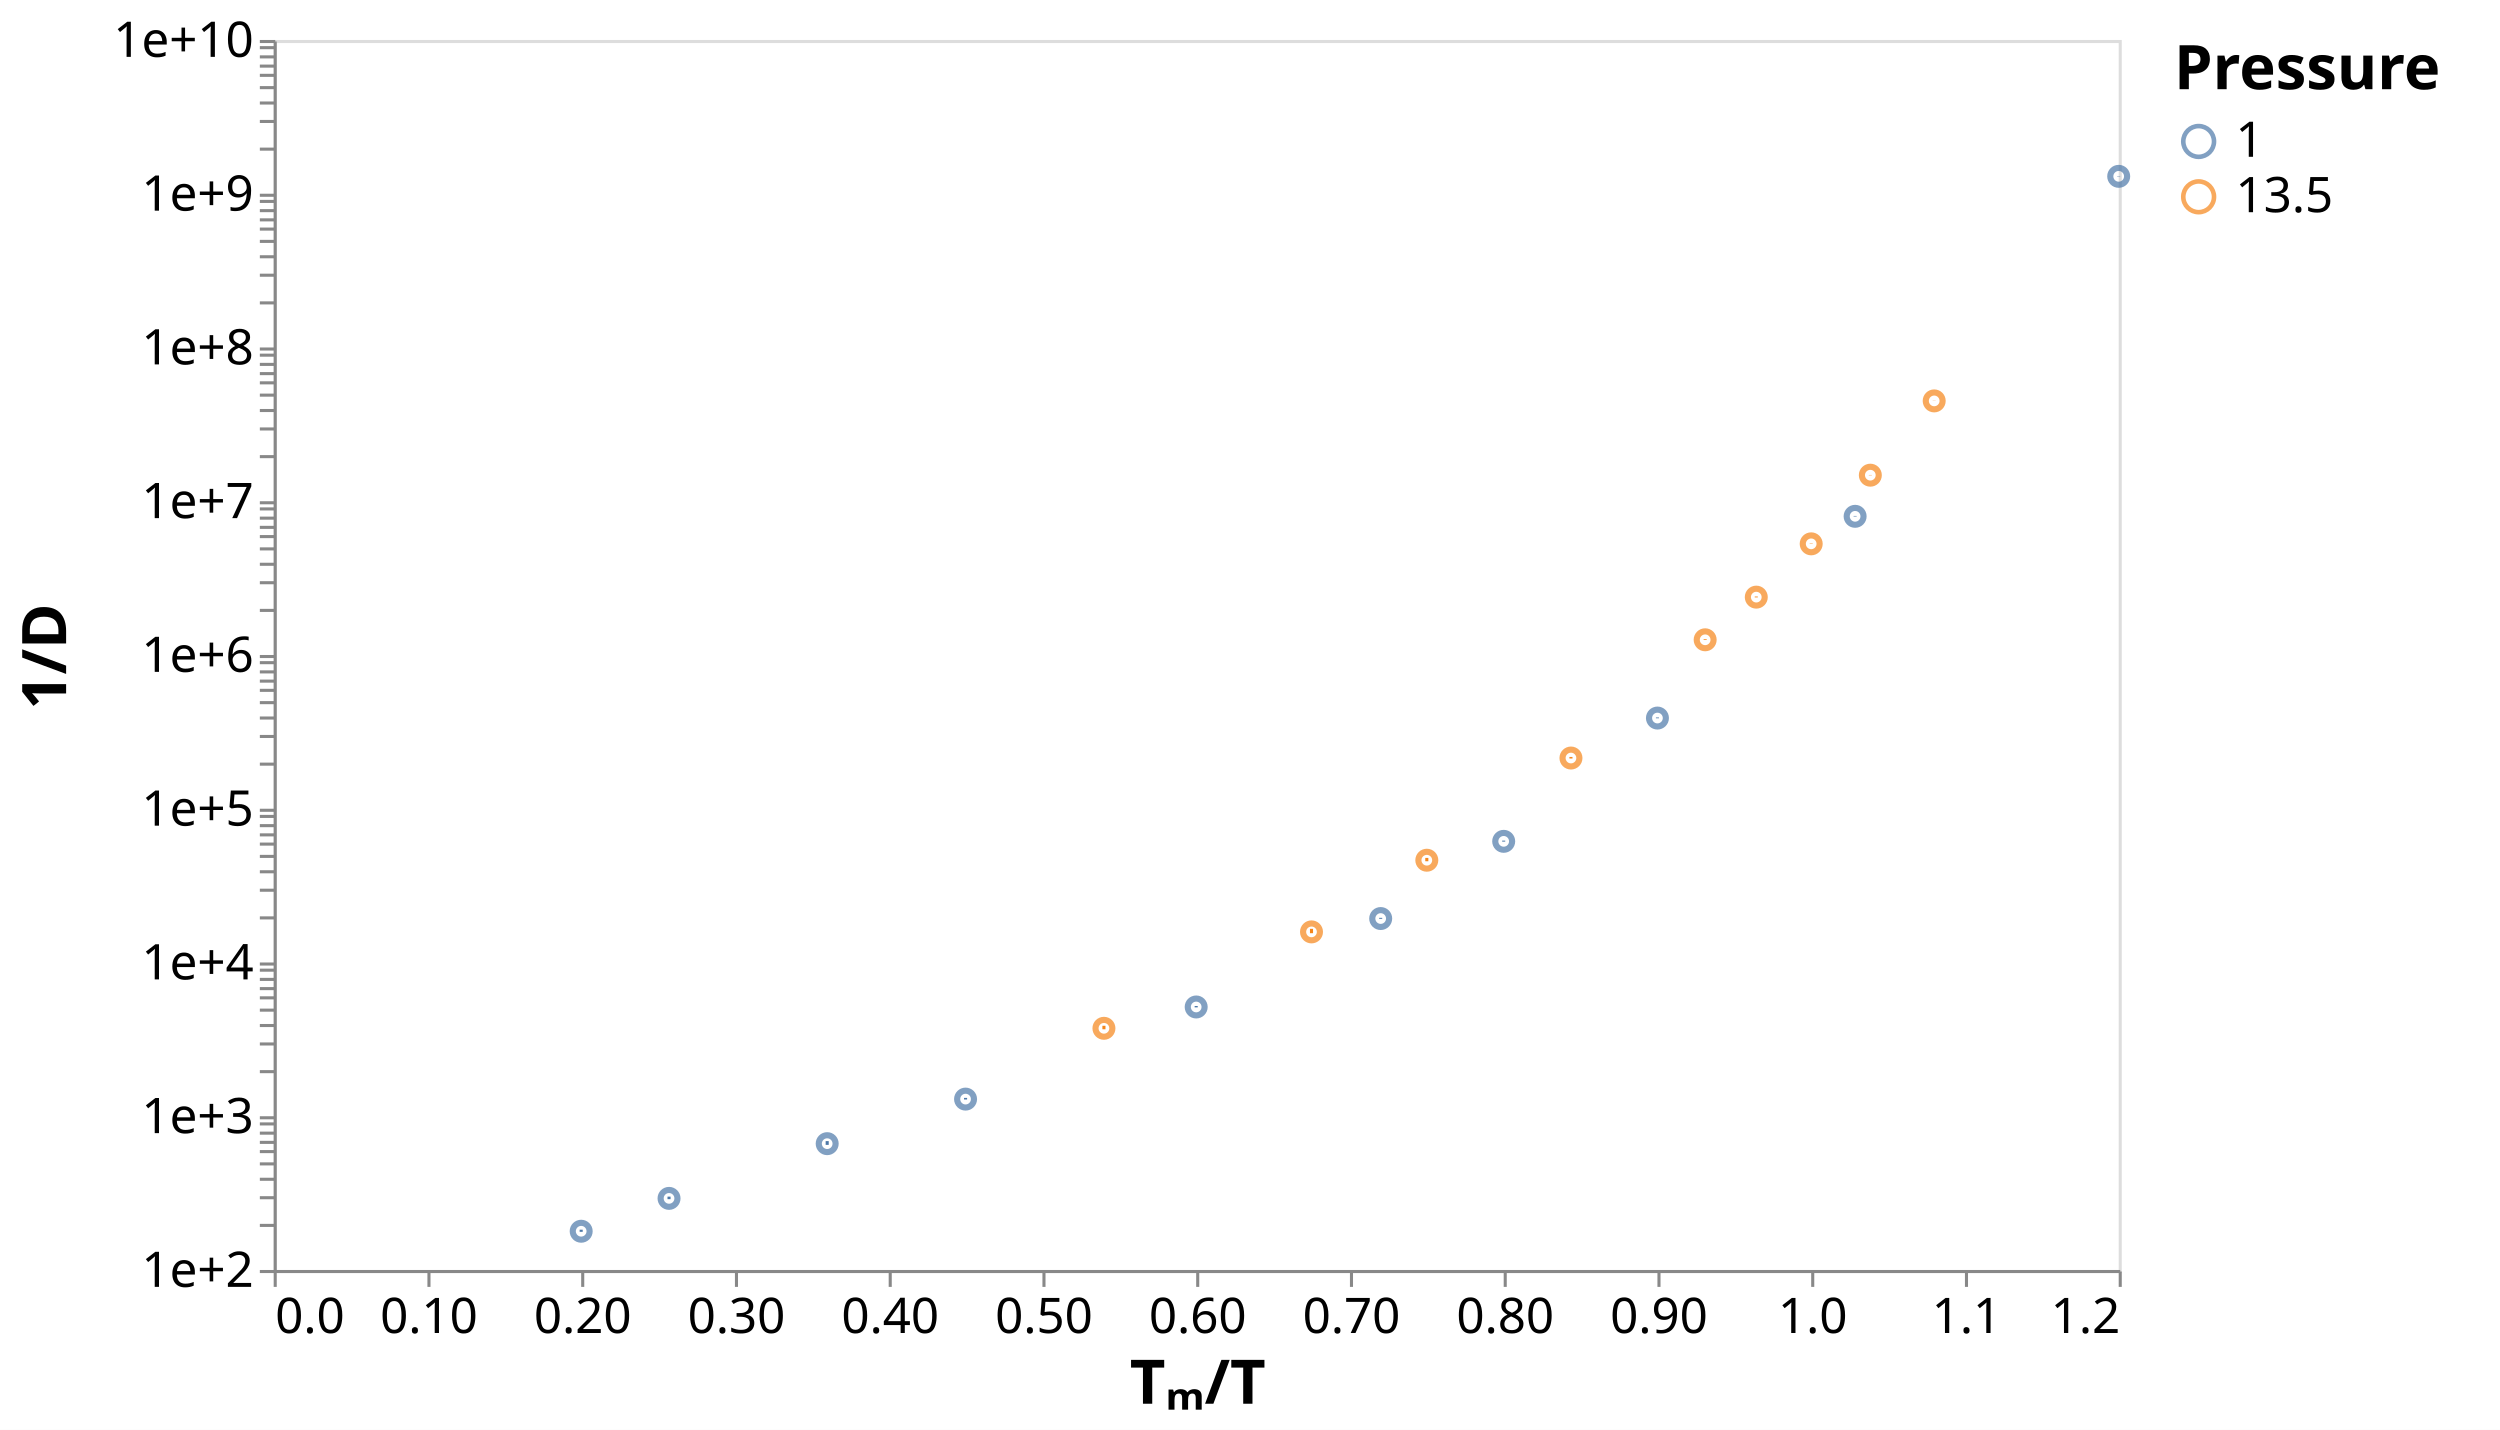
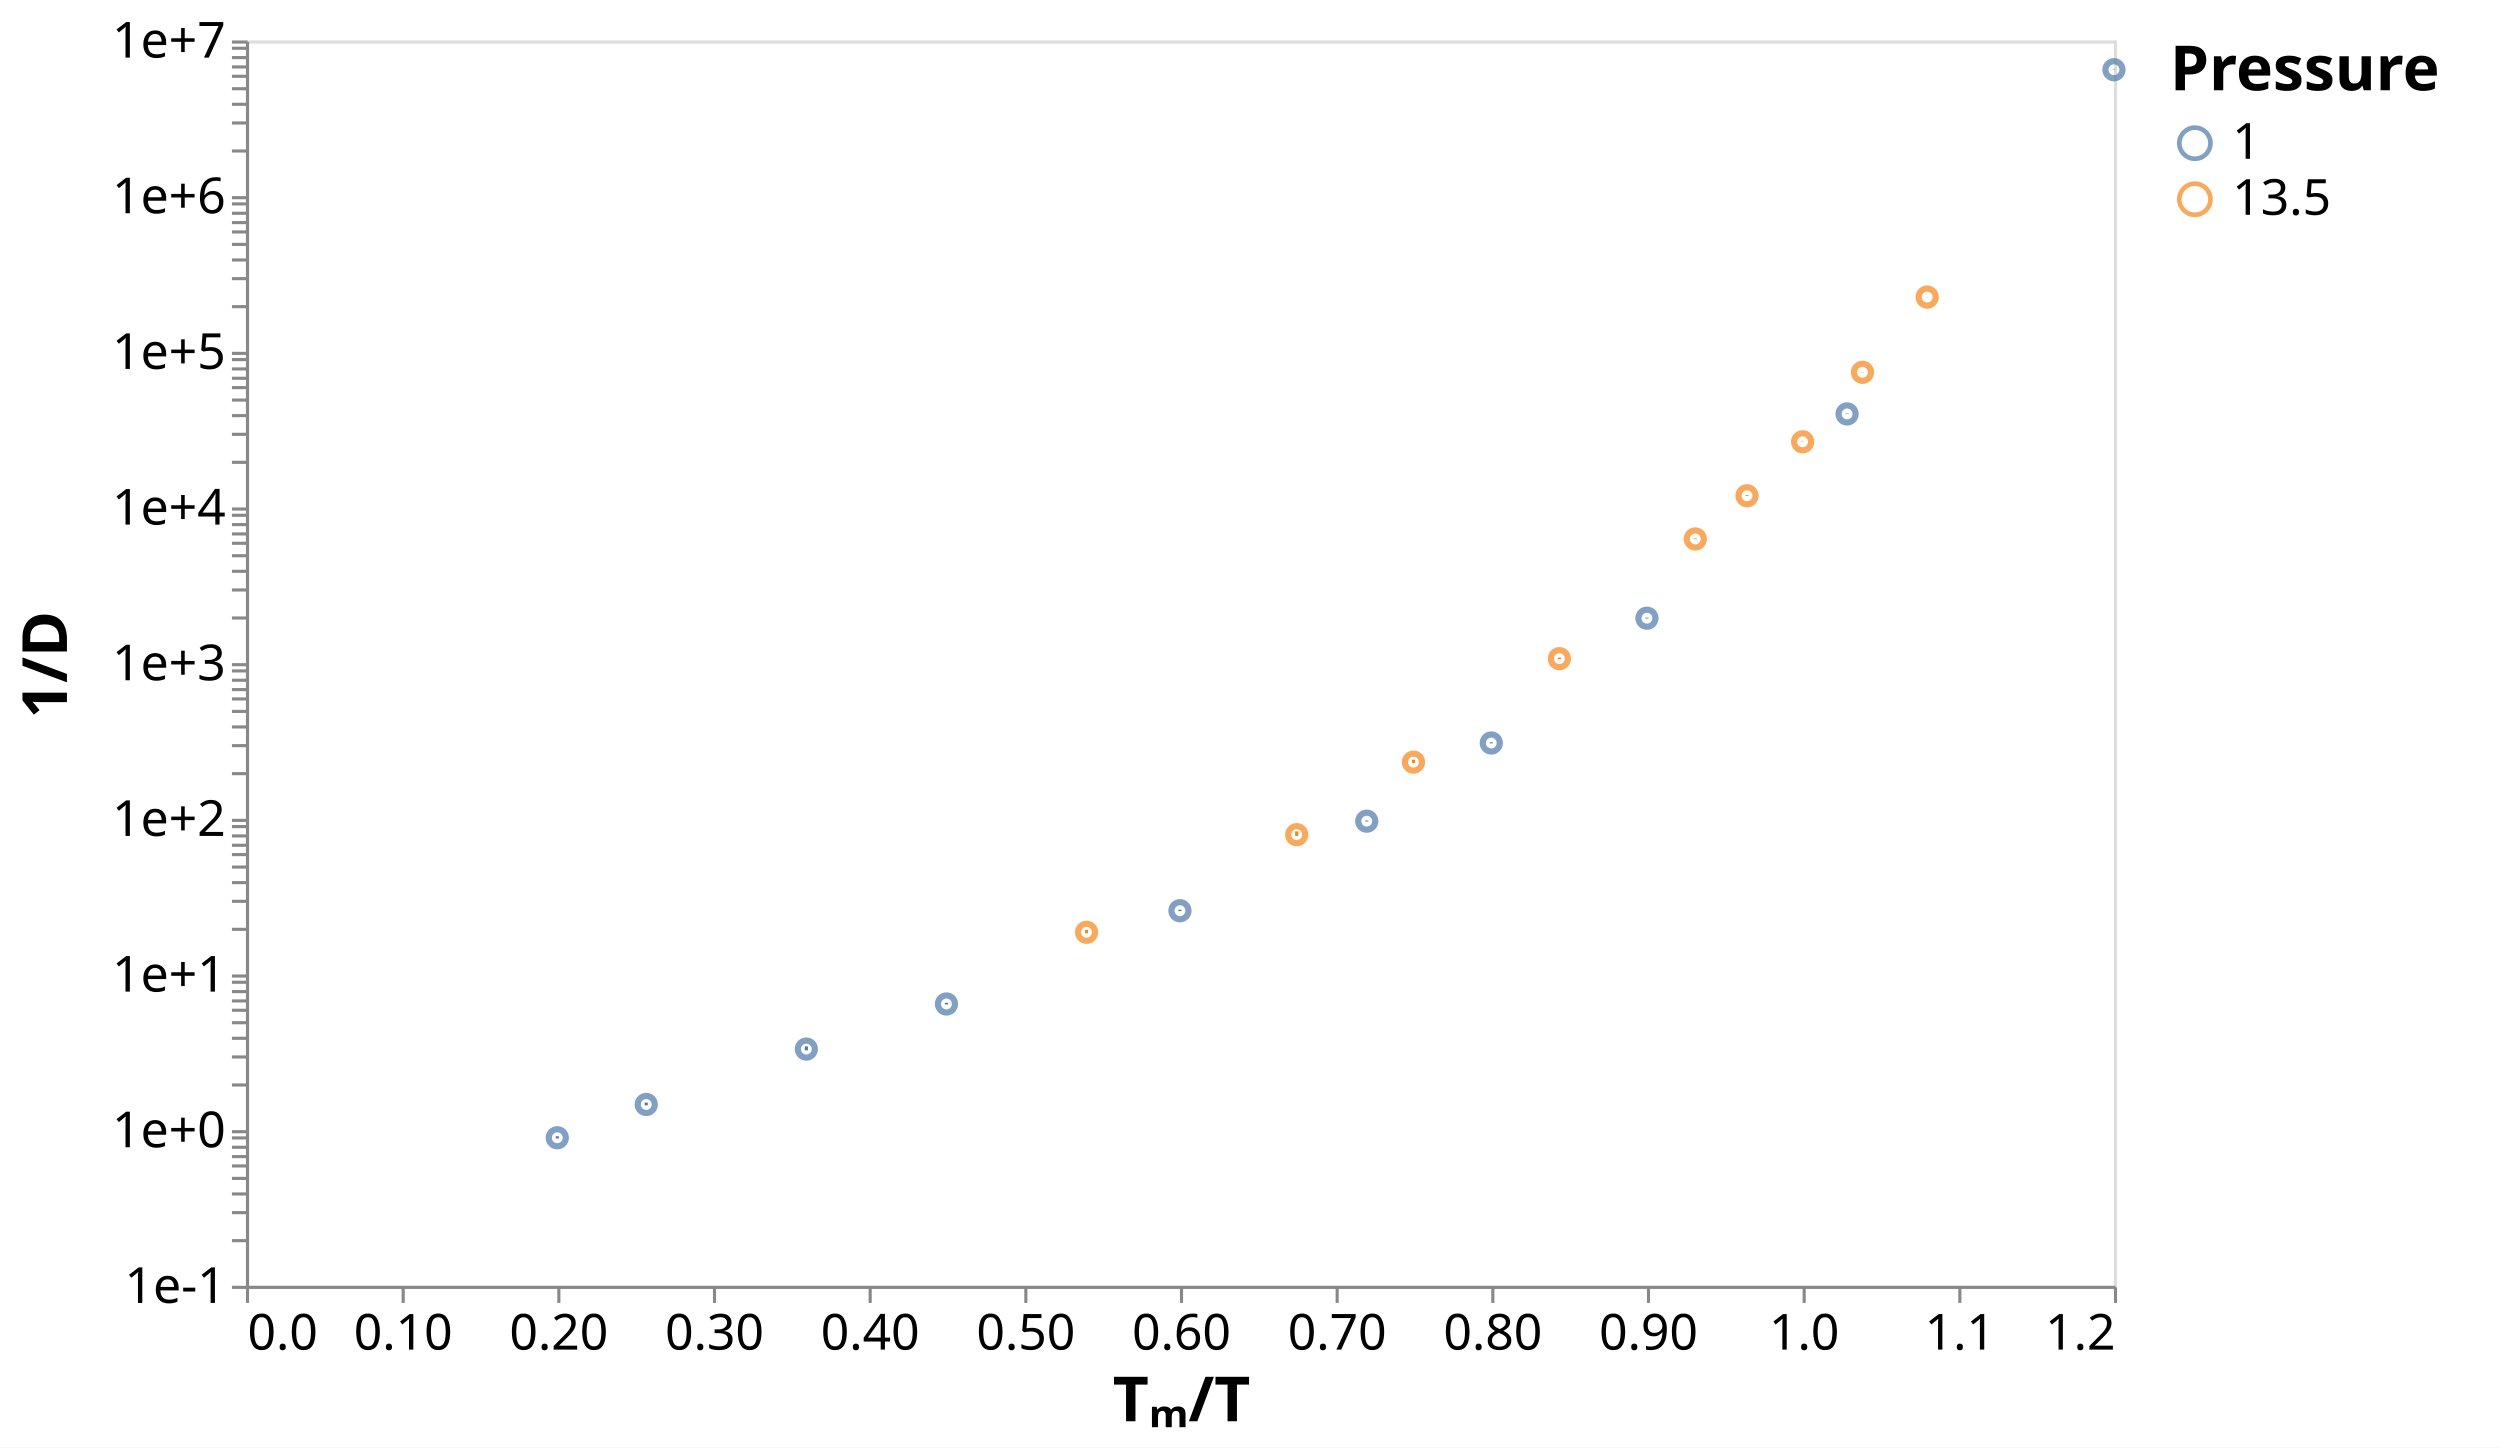
- <svg xmlns="http://www.w3.org/2000/svg" class="marks" width="813" height="465" viewBox="0 0 813 465" version="1.1">
-   <rect width="813" height="465" style="fill: white;" />
-   <g transform="translate(89,13)">
+ <svg xmlns="http://www.w3.org/2000/svg" class="marks" width="803" height="465" viewBox="0 0 803 465" version="1.1">
+   <rect width="803" height="465" style="fill: white;" />
+   <g transform="translate(79,13)">
    <g class="mark-group role-frame root">
      <g transform="translate(0,0)">
        <path class="background" d="M0.5,0.5h600v400h-600Z" style="fill: none; stroke: #ddd;" />
        <g>
          <g class="mark-symbol role-mark layer_0_marks">
-             <path transform="translate(600,44.3449)" d="M2.739,0A2.739,2.739,0,1,1,-2.739,0A2.739,2.739,0,1,1,2.739,0" style="fill: none; stroke: #4c78a8; stroke-width: 2; opacity: 0.7;" />
-             <path transform="translate(514.2857,154.9072)" d="M2.739,0A2.739,2.739,0,1,1,-2.739,0A2.739,2.739,0,1,1,2.739,0" style="fill: none; stroke: #4c78a8; stroke-width: 2; opacity: 0.7;" />
-             <path transform="translate(450,220.5113)" d="M2.739,0A2.739,2.739,0,1,1,-2.739,0A2.739,2.739,0,1,1,2.739,0" style="fill: none; stroke: #4c78a8; stroke-width: 2; opacity: 0.7;" />
-             <path transform="translate(400,260.6039)" d="M2.739,0A2.739,2.739,0,1,1,-2.739,0A2.739,2.739,0,1,1,2.739,0" style="fill: none; stroke: #4c78a8; stroke-width: 2; opacity: 0.7;" />
-             <path transform="translate(360,285.7087)" d="M2.739,0A2.739,2.739,0,1,1,-2.739,0A2.739,2.739,0,1,1,2.739,0" style="fill: none; stroke: #4c78a8; stroke-width: 2; opacity: 0.7;" />
-             <path transform="translate(300,314.4684)" d="M2.739,0A2.739,2.739,0,1,1,-2.739,0A2.739,2.739,0,1,1,2.739,0" style="fill: none; stroke: #4c78a8; stroke-width: 2; opacity: 0.7;" />
-             <path transform="translate(225,344.4291)" d="M2.739,0A2.739,2.739,0,1,1,-2.739,0A2.739,2.739,0,1,1,2.739,0" style="fill: none; stroke: #4c78a8; stroke-width: 2; opacity: 0.7;" />
-             <path transform="translate(180,358.919)" d="M2.739,0A2.739,2.739,0,1,1,-2.739,0A2.739,2.739,0,1,1,2.739,0" style="fill: none; stroke: #4c78a8; stroke-width: 2; opacity: 0.7;" />
-             <path transform="translate(540,117.3722)" d="M2.739,0A2.739,2.739,0,1,1,-2.739,0A2.739,2.739,0,1,1,2.739,0" style="fill: none; stroke: #f58518; stroke-width: 2; opacity: 0.7;" />
-             <path transform="translate(519.2308,141.5289)" d="M2.739,0A2.739,2.739,0,1,1,-2.739,0A2.739,2.739,0,1,1,2.739,0" style="fill: none; stroke: #f58518; stroke-width: 2; opacity: 0.7;" />
-             <path transform="translate(500,163.856)" d="M2.739,0A2.739,2.739,0,1,1,-2.739,0A2.739,2.739,0,1,1,2.739,0" style="fill: none; stroke: #f58518; stroke-width: 2; opacity: 0.7;" />
-             <path transform="translate(128.5714,376.7128)" d="M2.739,0A2.739,2.739,0,1,1,-2.739,0A2.739,2.739,0,1,1,2.739,0" style="fill: none; stroke: #4c78a8; stroke-width: 2; opacity: 0.7;" />
-             <path transform="translate(482.1429,181.1886)" d="M2.739,0A2.739,2.739,0,1,1,-2.739,0A2.739,2.739,0,1,1,2.739,0" style="fill: none; stroke: #f58518; stroke-width: 2; opacity: 0.7;" />
-             <path transform="translate(465.5172,195.0593)" d="M2.739,0A2.739,2.739,0,1,1,-2.739,0A2.739,2.739,0,1,1,2.739,0" style="fill: none; stroke: #f58518; stroke-width: 2; opacity: 0.7;" />
-             <path transform="translate(421.875,233.512)" d="M2.739,0A2.739,2.739,0,1,1,-2.739,0A2.739,2.739,0,1,1,2.739,0" style="fill: none; stroke: #f58518; stroke-width: 2; opacity: 0.7;" />
-             <path transform="translate(100,387.3994)" d="M2.739,0A2.739,2.739,0,1,1,-2.739,0A2.739,2.739,0,1,1,2.739,0" style="fill: none; stroke: #4c78a8; stroke-width: 2; opacity: 0.7;" />
-             <path transform="translate(375,266.7446)" d="M2.739,0A2.739,2.739,0,1,1,-2.739,0A2.739,2.739,0,1,1,2.739,0" style="fill: none; stroke: #f58518; stroke-width: 2; opacity: 0.7;" />
-             <path transform="translate(337.5,290.0516)" d="M2.739,0A2.739,2.739,0,1,1,-2.739,0A2.739,2.739,0,1,1,2.739,0" style="fill: none; stroke: #f58518; stroke-width: 2; opacity: 0.7;" />
-             <path transform="translate(270,321.4055)" d="M2.739,0A2.739,2.739,0,1,1,-2.739,0A2.739,2.739,0,1,1,2.739,0" style="fill: none; stroke: #f58518; stroke-width: 2; opacity: 0.7;" />
+             <path transform="translate(600,9.396396)" d="M2.739,0A2.739,2.739,0,1,1,-2.739,0A2.739,2.739,0,1,1,2.739,0" style="fill: none; stroke: #4c78a8; stroke-width: 2; opacity: 0.7;" />
+             <path transform="translate(514.2857,119.9587)" d="M2.739,0A2.739,2.739,0,1,1,-2.739,0A2.739,2.739,0,1,1,2.739,0" style="fill: none; stroke: #4c78a8; stroke-width: 2; opacity: 0.7;" />
+             <path transform="translate(450,185.5628)" d="M2.739,0A2.739,2.739,0,1,1,-2.739,0A2.739,2.739,0,1,1,2.739,0" style="fill: none; stroke: #4c78a8; stroke-width: 2; opacity: 0.7;" />
+             <path transform="translate(400,225.6554)" d="M2.739,0A2.739,2.739,0,1,1,-2.739,0A2.739,2.739,0,1,1,2.739,0" style="fill: none; stroke: #4c78a8; stroke-width: 2; opacity: 0.7;" />
+             <path transform="translate(360,250.7602)" d="M2.739,0A2.739,2.739,0,1,1,-2.739,0A2.739,2.739,0,1,1,2.739,0" style="fill: none; stroke: #4c78a8; stroke-width: 2; opacity: 0.7;" />
+             <path transform="translate(300,279.5199)" d="M2.739,0A2.739,2.739,0,1,1,-2.739,0A2.739,2.739,0,1,1,2.739,0" style="fill: none; stroke: #4c78a8; stroke-width: 2; opacity: 0.7;" />
+             <path transform="translate(225,309.4806)" d="M2.739,0A2.739,2.739,0,1,1,-2.739,0A2.739,2.739,0,1,1,2.739,0" style="fill: none; stroke: #4c78a8; stroke-width: 2; opacity: 0.7;" />
+             <path transform="translate(180,323.9705)" d="M2.739,0A2.739,2.739,0,1,1,-2.739,0A2.739,2.739,0,1,1,2.739,0" style="fill: none; stroke: #4c78a8; stroke-width: 2; opacity: 0.7;" />
+             <path transform="translate(540,82.42374)" d="M2.739,0A2.739,2.739,0,1,1,-2.739,0A2.739,2.739,0,1,1,2.739,0" style="fill: none; stroke: #f58518; stroke-width: 2; opacity: 0.7;" />
+             <path transform="translate(519.2308,106.5804)" d="M2.739,0A2.739,2.739,0,1,1,-2.739,0A2.739,2.739,0,1,1,2.739,0" style="fill: none; stroke: #f58518; stroke-width: 2; opacity: 0.7;" />
+             <path transform="translate(500,128.9075)" d="M2.739,0A2.739,2.739,0,1,1,-2.739,0A2.739,2.739,0,1,1,2.739,0" style="fill: none; stroke: #f58518; stroke-width: 2; opacity: 0.7;" />
+             <path transform="translate(128.5714,341.7643)" d="M2.739,0A2.739,2.739,0,1,1,-2.739,0A2.739,2.739,0,1,1,2.739,0" style="fill: none; stroke: #4c78a8; stroke-width: 2; opacity: 0.7;" />
+             <path transform="translate(482.1429,146.2401)" d="M2.739,0A2.739,2.739,0,1,1,-2.739,0A2.739,2.739,0,1,1,2.739,0" style="fill: none; stroke: #f58518; stroke-width: 2; opacity: 0.7;" />
+             <path transform="translate(465.5172,160.1108)" d="M2.739,0A2.739,2.739,0,1,1,-2.739,0A2.739,2.739,0,1,1,2.739,0" style="fill: none; stroke: #f58518; stroke-width: 2; opacity: 0.7;" />
+             <path transform="translate(421.875,198.5635)" d="M2.739,0A2.739,2.739,0,1,1,-2.739,0A2.739,2.739,0,1,1,2.739,0" style="fill: none; stroke: #f58518; stroke-width: 2; opacity: 0.7;" />
+             <path transform="translate(100,352.4509)" d="M2.739,0A2.739,2.739,0,1,1,-2.739,0A2.739,2.739,0,1,1,2.739,0" style="fill: none; stroke: #4c78a8; stroke-width: 2; opacity: 0.7;" />
+             <path transform="translate(375,231.7961)" d="M2.739,0A2.739,2.739,0,1,1,-2.739,0A2.739,2.739,0,1,1,2.739,0" style="fill: none; stroke: #f58518; stroke-width: 2; opacity: 0.7;" />
+             <path transform="translate(337.5,255.1031)" d="M2.739,0A2.739,2.739,0,1,1,-2.739,0A2.739,2.739,0,1,1,2.739,0" style="fill: none; stroke: #f58518; stroke-width: 2; opacity: 0.7;" />
+             <path transform="translate(270,286.457)" d="M2.739,0A2.739,2.739,0,1,1,-2.739,0A2.739,2.739,0,1,1,2.739,0" style="fill: none; stroke: #f58518; stroke-width: 2; opacity: 0.7;" />
          </g>
          <g class="mark-rule role-mark layer_1_marks">
-             <line transform="translate(600,44.37648)" x2="0" y2="-0.111" style="fill: none; stroke: #4c78a8; opacity: 1;" />
-             <line transform="translate(514.2857,154.9568)" x2="0" y2="-0.172" style="fill: none; stroke: #4c78a8; opacity: 1;" />
-             <line transform="translate(450,220.5798)" x2="0" y2="-0.254" style="fill: none; stroke: #4c78a8; opacity: 1;" />
-             <line transform="translate(400,260.6957)" x2="0" y2="-0.326" style="fill: none; stroke: #4c78a8; opacity: 1;" />
-             <line transform="translate(360,285.8013)" x2="0" y2="-0.319" style="fill: none; stroke: #4c78a8; opacity: 1;" />
-             <line transform="translate(300,314.5965)" x2="0" y2="-0.447" style="fill: none; stroke: #4c78a8; opacity: 1;" />
-             <line transform="translate(225,344.5605)" x2="0" y2="-0.526" style="fill: none; stroke: #4c78a8; opacity: 1;" />
-             <line transform="translate(180,359.3155)" x2="0" y2="-1.229" style="fill: none; stroke: #4c78a8; opacity: 1;" />
-             <line transform="translate(540,117.3889)" x2="0" y2="-0.055" style="fill: none; stroke: #f58518; opacity: 1;" />
-             <line transform="translate(519.2308,141.56)" x2="0" y2="-0.102" style="fill: none; stroke: #f58518; opacity: 1;" />
-             <line transform="translate(500,163.8873)" x2="0" y2="-0.117" style="fill: none; stroke: #f58518; opacity: 1;" />
-             <line transform="translate(128.5714,376.9703)" x2="0" y2="-0.828" style="fill: none; stroke: #4c78a8; opacity: 1;" />
-             <line transform="translate(482.1429,181.2712)" x2="0" y2="-0.282" style="fill: none; stroke: #f58518; opacity: 1;" />
-             <line transform="translate(465.5172,195.1347)" x2="0" y2="-0.245" style="fill: none; stroke: #f58518; opacity: 1;" />
-             <line transform="translate(421.875,233.6673)" x2="0" y2="-0.509" style="fill: none; stroke: #f58518; opacity: 1;" />
-             <line transform="translate(100,387.5945)" x2="0" y2="-0.7" style="fill: none; stroke: #4c78a8; opacity: 1;" />
-             <line transform="translate(375,267.0809)" x2="0" y2="-1.092" style="fill: none; stroke: #f58518; opacity: 1;" />
-             <line transform="translate(337.5,290.4756)" x2="0" y2="-1.417" style="fill: none; stroke: #f58518; opacity: 1;" />
-             <line transform="translate(270,321.7215)" x2="0" y2="-1.138" style="fill: none; stroke: #f58518; opacity: 1;" />
+             <line transform="translate(600,9.426519)" x2="0" y2="-0.106" style="fill: none; stroke: #4c78a8; opacity: 1;" />
+             <line transform="translate(514.2857,120.0066)" x2="0" y2="-0.167" style="fill: none; stroke: #4c78a8; opacity: 1;" />
+             <line transform="translate(450,185.6374)" x2="0" y2="-0.246" style="fill: none; stroke: #4c78a8; opacity: 1;" />
+             <line transform="translate(400,225.756)" x2="0" y2="-0.344" style="fill: none; stroke: #4c78a8; opacity: 1;" />
+             <line transform="translate(360,250.8498)" x2="0" y2="-0.296" style="fill: none; stroke: #4c78a8; opacity: 1;" />
+             <line transform="translate(300,279.6511)" x2="0" y2="-0.456" style="fill: none; stroke: #4c78a8; opacity: 1;" />
+             <line transform="translate(225,309.6234)" x2="0" y2="-0.519" style="fill: none; stroke: #4c78a8; opacity: 1;" />
+             <line transform="translate(180,324.378)" x2="0" y2="-1.272" style="fill: none; stroke: #4c78a8; opacity: 1;" />
+             <line transform="translate(540,82.43964)" x2="0" y2="-0.054" style="fill: none; stroke: #f58518; opacity: 1;" />
+             <line transform="translate(519.2308,106.6098)" x2="0" y2="-0.104" style="fill: none; stroke: #f58518; opacity: 1;" />
+             <line transform="translate(500,128.9402)" x2="0" y2="-0.11" style="fill: none; stroke: #f58518; opacity: 1;" />
+             <line transform="translate(128.5714,342.0234)" x2="0" y2="-0.883" style="fill: none; stroke: #4c78a8; opacity: 1;" />
+             <line transform="translate(482.1429,146.3127)" x2="0" y2="-0.267" style="fill: none; stroke: #f58518; opacity: 1;" />
+             <line transform="translate(465.5172,160.1825)" x2="0" y2="-0.238" style="fill: none; stroke: #f58518; opacity: 1;" />
+             <line transform="translate(421.875,198.6989)" x2="0" y2="-0.475" style="fill: none; stroke: #f58518; opacity: 1;" />
+             <line transform="translate(100,352.6815)" x2="0" y2="-0.711" style="fill: none; stroke: #4c78a8; opacity: 1;" />
+             <line transform="translate(375,232.0897)" x2="0" y2="-1.064" style="fill: none; stroke: #f58518; opacity: 1;" />
+             <line transform="translate(337.5,255.5484)" x2="0" y2="-1.516" style="fill: none; stroke: #f58518; opacity: 1;" />
+             <line transform="translate(270,286.763)" x2="0" y2="-1.092" style="fill: none; stroke: #f58518; opacity: 1;" />
          </g>
          <g class="mark-group role-legend">
            <g transform="translate(618,0)">
              <path class="background" d="M0,0h101v59h-101Z" style="pointer-events: none; fill: none;" />
              <g>
                <g class="mark-group role-legend-entry">
                  <g transform="translate(0,25)">
                    <path class="background" d="M0,0h0v0h0Z" style="pointer-events: none; fill: none;" />
                    <g>
                      <g class="mark-group role-scope">
                        <g transform="translate(0,0)">
                          <path class="background" d="M0,0h55v16h-55Z" style="pointer-events: none; fill: none; opacity: 1;" />
                          <g>
                            <g class="mark-symbol role-legend-symbol" style="pointer-events: none;">
                              <path transform="translate(8,8)" d="M5,0A5,5,0,1,1,-5,0A5,5,0,1,1,5,0" style="fill: none; stroke: #4c78a8; stroke-width: 1.5; opacity: 0.7;" />
                            </g>
                            <g class="mark-text role-legend-label" style="pointer-events: none;">
                              <text text-anchor="start" transform="translate(20,13)" style="font-family: sans-serif; font-size: 16px; fill: #000; opacity: 1;">1</text>
                            </g>
                          </g>
                        </g>
                        <g transform="translate(0,18)">
                          <path class="background" d="M0,0h55v16h-55Z" style="pointer-events: none; fill: none; opacity: 1;" />
                          <g>
                            <g class="mark-symbol role-legend-symbol" style="pointer-events: none;">
                              <path transform="translate(8,8)" d="M5,0A5,5,0,1,1,-5,0A5,5,0,1,1,5,0" style="fill: none; stroke: #f58518; stroke-width: 1.5; opacity: 0.7;" />
                            </g>
                            <g class="mark-text role-legend-label" style="pointer-events: none;">
                              <text text-anchor="start" transform="translate(20,13)" style="font-family: sans-serif; font-size: 16px; fill: #000; opacity: 1;">13.5</text>
                            </g>
                          </g>
                        </g>
                      </g>
                    </g>
                  </g>
                </g>
                <g class="mark-text role-legend-title" style="pointer-events: none;">
                  <text text-anchor="start" transform="translate(0,16)" style="font-family: sans-serif; font-size: 20px; font-weight: bold; fill: #000; opacity: 1;">Pressure</text>
                </g>
              </g>
            </g>
          </g>
          <g class="mark-group role-axis">
            <g transform="translate(0.5,400.5)">
              <path class="background" d="M0,0h0v0h0Z" style="pointer-events: none; fill: none;" />
              <g>
                <g class="mark-rule role-axis-tick" style="pointer-events: none;">
                  <line transform="translate(0,0)" x2="0" y2="5" style="fill: none; stroke: #888; stroke-width: 1; opacity: 1;" />
                  <line transform="translate(50,0)" x2="0" y2="5" style="fill: none; stroke: #888; stroke-width: 1; opacity: 1;" />
                  <line transform="translate(100,0)" x2="0" y2="5" style="fill: none; stroke: #888; stroke-width: 1; opacity: 1;" />
                  <line transform="translate(150,0)" x2="0" y2="5" style="fill: none; stroke: #888; stroke-width: 1; opacity: 1;" />
                  <line transform="translate(200,0)" x2="0" y2="5" style="fill: none; stroke: #888; stroke-width: 1; opacity: 1;" />
                  <line transform="translate(250,0)" x2="0" y2="5" style="fill: none; stroke: #888; stroke-width: 1; opacity: 1;" />
                  <line transform="translate(300,0)" x2="0" y2="5" style="fill: none; stroke: #888; stroke-width: 1; opacity: 1;" />
                  <line transform="translate(350,0)" x2="0" y2="5" style="fill: none; stroke: #888; stroke-width: 1; opacity: 1;" />
                  <line transform="translate(400,0)" x2="0" y2="5" style="fill: none; stroke: #888; stroke-width: 1; opacity: 1;" />
                  <line transform="translate(450,0)" x2="0" y2="5" style="fill: none; stroke: #888; stroke-width: 1; opacity: 1;" />
                  <line transform="translate(500,0)" x2="0" y2="5" style="fill: none; stroke: #888; stroke-width: 1; opacity: 1;" />
                  <line transform="translate(550,0)" x2="0" y2="5" style="fill: none; stroke: #888; stroke-width: 1; opacity: 1;" />
                  <line transform="translate(600,0)" x2="0" y2="5" style="fill: none; stroke: #888; stroke-width: 1; opacity: 1;" />
                </g>
                <g class="mark-text role-axis-label" style="pointer-events: none;">
                  <text text-anchor="start" transform="translate(0,20)" style="font-family: sans-serif; font-size: 16px; fill: #000; opacity: 1;">0.0</text>
                  <text text-anchor="middle" transform="translate(50,20)" style="font-family: sans-serif; font-size: 16px; fill: #000; opacity: 1;">0.10</text>
                  <text text-anchor="middle" transform="translate(100,20)" style="font-family: sans-serif; font-size: 16px; fill: #000; opacity: 1;">0.20</text>
                  <text text-anchor="middle" transform="translate(150,20)" style="font-family: sans-serif; font-size: 16px; fill: #000; opacity: 1;">0.30</text>
                  <text text-anchor="middle" transform="translate(200,20)" style="font-family: sans-serif; font-size: 16px; fill: #000; opacity: 1;">0.40</text>
                  <text text-anchor="middle" transform="translate(250,20)" style="font-family: sans-serif; font-size: 16px; fill: #000; opacity: 1;">0.50</text>
                  <text text-anchor="middle" transform="translate(300,20)" style="font-family: sans-serif; font-size: 16px; fill: #000; opacity: 1;">0.60</text>
                  <text text-anchor="middle" transform="translate(350,20)" style="font-family: sans-serif; font-size: 16px; fill: #000; opacity: 1;">0.70</text>
                  <text text-anchor="middle" transform="translate(400,20)" style="font-family: sans-serif; font-size: 16px; fill: #000; opacity: 1;">0.80</text>
                  <text text-anchor="middle" transform="translate(450,20)" style="font-family: sans-serif; font-size: 16px; fill: #000; opacity: 1;">0.90</text>
                  <text text-anchor="middle" transform="translate(500,20)" style="font-family: sans-serif; font-size: 16px; fill: #000; opacity: 1;">1.0</text>
                  <text text-anchor="middle" transform="translate(550,20)" style="font-family: sans-serif; font-size: 16px; fill: #000; opacity: 1;">1.1</text>
                  <text text-anchor="end" transform="translate(600,20)" style="font-family: sans-serif; font-size: 16px; fill: #000; opacity: 1;">1.2</text>
                </g>
                <g class="mark-rule role-axis-domain" style="pointer-events: none;">
                  <line transform="translate(0,0)" x2="600" y2="0" style="fill: none; stroke: #888; stroke-width: 1; opacity: 1;" />
                </g>
                <g class="mark-text role-axis-title" style="pointer-events: none;">
                  <text text-anchor="middle" transform="translate(300,43)" style="font-family: sans-serif; font-size: 20px; font-weight: bold; fill: #000; opacity: 1;">Tₘ/T</text>
                </g>
              </g>
            </g>
          </g>
          <g class="mark-group role-axis">
            <g transform="translate(0.5,0.5)">
              <path class="background" d="M0,0h0v0h0Z" style="pointer-events: none; fill: none;" />
              <g>
                <g class="mark-rule role-axis-tick" style="pointer-events: none;">
                  <line transform="translate(0,400)" x2="-5" y2="0" style="fill: none; stroke: #888; stroke-width: 1; opacity: 1;" />
                  <line transform="translate(0,385)" x2="-5" y2="0" style="fill: none; stroke: #888; stroke-width: 1; opacity: 1;" />
                  <line transform="translate(0,376)" x2="-5" y2="0" style="fill: none; stroke: #888; stroke-width: 1; opacity: 1;" />
                  <line transform="translate(0,370)" x2="-5" y2="0" style="fill: none; stroke: #888; stroke-width: 1; opacity: 1;" />
                  <line transform="translate(0,365)" x2="-5" y2="0" style="fill: none; stroke: #888; stroke-width: 1; opacity: 1;" />
                  <line transform="translate(0,361)" x2="-5" y2="0" style="fill: none; stroke: #888; stroke-width: 1; opacity: 1;" />
                  <line transform="translate(0,358)" x2="-5" y2="0" style="fill: none; stroke: #888; stroke-width: 1; opacity: 1;" />
                  <line transform="translate(0,355)" x2="-5" y2="0" style="fill: none; stroke: #888; stroke-width: 1; opacity: 1;" />
                  <line transform="translate(0,352)" x2="-5" y2="0" style="fill: none; stroke: #888; stroke-width: 1; opacity: 1;" />
                  <line transform="translate(0,350)" x2="-5" y2="0" style="fill: none; stroke: #888; stroke-width: 1; opacity: 1;" />
                  <line transform="translate(0,335)" x2="-5" y2="0" style="fill: none; stroke: #888; stroke-width: 1; opacity: 1;" />
                  <line transform="translate(0,326)" x2="-5" y2="0" style="fill: none; stroke: #888; stroke-width: 1; opacity: 1;" />
                  <line transform="translate(0,320)" x2="-5" y2="0" style="fill: none; stroke: #888; stroke-width: 1; opacity: 1;" />
                  <line transform="translate(0,315)" x2="-5" y2="0" style="fill: none; stroke: #888; stroke-width: 1; opacity: 1;" />
                  <line transform="translate(0,311)" x2="-5" y2="0" style="fill: none; stroke: #888; stroke-width: 1; opacity: 1;" />
                  <line transform="translate(0,308)" x2="-5" y2="0" style="fill: none; stroke: #888; stroke-width: 1; opacity: 1;" />
                  <line transform="translate(0,305)" x2="-5" y2="0" style="fill: none; stroke: #888; stroke-width: 1; opacity: 1;" />
                  <line transform="translate(0,302)" x2="-5" y2="0" style="fill: none; stroke: #888; stroke-width: 1; opacity: 1;" />
                  <line transform="translate(0,300)" x2="-5" y2="0" style="fill: none; stroke: #888; stroke-width: 1; opacity: 1;" />
                  <line transform="translate(0,285)" x2="-5" y2="0" style="fill: none; stroke: #888; stroke-width: 1; opacity: 1;" />
                  <line transform="translate(0,276)" x2="-5" y2="0" style="fill: none; stroke: #888; stroke-width: 1; opacity: 1;" />
                  <line transform="translate(0,270)" x2="-5" y2="0" style="fill: none; stroke: #888; stroke-width: 1; opacity: 1;" />
                  <line transform="translate(0,265)" x2="-5" y2="0" style="fill: none; stroke: #888; stroke-width: 1; opacity: 1;" />
                  <line transform="translate(0,261)" x2="-5" y2="0" style="fill: none; stroke: #888; stroke-width: 1; opacity: 1;" />
                  <line transform="translate(0,258)" x2="-5" y2="0" style="fill: none; stroke: #888; stroke-width: 1; opacity: 1;" />
                  <line transform="translate(0,255)" x2="-5" y2="0" style="fill: none; stroke: #888; stroke-width: 1; opacity: 1;" />
                  <line transform="translate(0,252)" x2="-5" y2="0" style="fill: none; stroke: #888; stroke-width: 1; opacity: 1;" />
                  <line transform="translate(0,250)" x2="-5" y2="0" style="fill: none; stroke: #888; stroke-width: 1; opacity: 1;" />
                  <line transform="translate(0,235)" x2="-5" y2="0" style="fill: none; stroke: #888; stroke-width: 1; opacity: 1;" />
                  <line transform="translate(0,226)" x2="-5" y2="0" style="fill: none; stroke: #888; stroke-width: 1; opacity: 1;" />
                  <line transform="translate(0,220)" x2="-5" y2="0" style="fill: none; stroke: #888; stroke-width: 1; opacity: 1;" />
                  <line transform="translate(0,215)" x2="-5" y2="0" style="fill: none; stroke: #888; stroke-width: 1; opacity: 1;" />
                  <line transform="translate(0,211)" x2="-5" y2="0" style="fill: none; stroke: #888; stroke-width: 1; opacity: 1;" />
                  <line transform="translate(0,208)" x2="-5" y2="0" style="fill: none; stroke: #888; stroke-width: 1; opacity: 1;" />
                  <line transform="translate(0,205)" x2="-5" y2="0" style="fill: none; stroke: #888; stroke-width: 1; opacity: 1;" />
                  <line transform="translate(0,202)" x2="-5" y2="0" style="fill: none; stroke: #888; stroke-width: 1; opacity: 1;" />
                  <line transform="translate(0,200)" x2="-5" y2="0" style="fill: none; stroke: #888; stroke-width: 1; opacity: 1;" />
                  <line transform="translate(0,185)" x2="-5" y2="0" style="fill: none; stroke: #888; stroke-width: 1; opacity: 1;" />
                  <line transform="translate(0,176)" x2="-5" y2="0" style="fill: none; stroke: #888; stroke-width: 1; opacity: 1;" />
                  <line transform="translate(0,170)" x2="-5" y2="0" style="fill: none; stroke: #888; stroke-width: 1; opacity: 1;" />
                  <line transform="translate(0,165)" x2="-5" y2="0" style="fill: none; stroke: #888; stroke-width: 1; opacity: 1;" />
                  <line transform="translate(0,161)" x2="-5" y2="0" style="fill: none; stroke: #888; stroke-width: 1; opacity: 1;" />
                  <line transform="translate(0,158)" x2="-5" y2="0" style="fill: none; stroke: #888; stroke-width: 1; opacity: 1;" />
                  <line transform="translate(0,155)" x2="-5" y2="0" style="fill: none; stroke: #888; stroke-width: 1; opacity: 1;" />
                  <line transform="translate(0,152)" x2="-5" y2="0" style="fill: none; stroke: #888; stroke-width: 1; opacity: 1;" />
                  <line transform="translate(0,150)" x2="-5" y2="0" style="fill: none; stroke: #888; stroke-width: 1; opacity: 1;" />
                  <line transform="translate(0,135)" x2="-5" y2="0" style="fill: none; stroke: #888; stroke-width: 1; opacity: 1;" />
                  <line transform="translate(0,126)" x2="-5" y2="0" style="fill: none; stroke: #888; stroke-width: 1; opacity: 1;" />
                  <line transform="translate(0,120)" x2="-5" y2="0" style="fill: none; stroke: #888; stroke-width: 1; opacity: 1;" />
                  <line transform="translate(0,115)" x2="-5" y2="0" style="fill: none; stroke: #888; stroke-width: 1; opacity: 1;" />
                  <line transform="translate(0,111)" x2="-5" y2="0" style="fill: none; stroke: #888; stroke-width: 1; opacity: 1;" />
                  <line transform="translate(0,108)" x2="-5" y2="0" style="fill: none; stroke: #888; stroke-width: 1; opacity: 1;" />
                  <line transform="translate(0,105)" x2="-5" y2="0" style="fill: none; stroke: #888; stroke-width: 1; opacity: 1;" />
                  <line transform="translate(0,102)" x2="-5" y2="0" style="fill: none; stroke: #888; stroke-width: 1; opacity: 1;" />
                  <line transform="translate(0,100)" x2="-5" y2="0" style="fill: none; stroke: #888; stroke-width: 1; opacity: 1;" />
                  <line transform="translate(0,85)" x2="-5" y2="0" style="fill: none; stroke: #888; stroke-width: 1; opacity: 1;" />
                  <line transform="translate(0,76)" x2="-5" y2="0" style="fill: none; stroke: #888; stroke-width: 1; opacity: 1;" />
                  <line transform="translate(0,70)" x2="-5" y2="0" style="fill: none; stroke: #888; stroke-width: 1; opacity: 1;" />
                  <line transform="translate(0,65)" x2="-5" y2="0" style="fill: none; stroke: #888; stroke-width: 1; opacity: 1;" />
                  <line transform="translate(0,61)" x2="-5" y2="0" style="fill: none; stroke: #888; stroke-width: 1; opacity: 1;" />
                  <line transform="translate(0,58)" x2="-5" y2="0" style="fill: none; stroke: #888; stroke-width: 1; opacity: 1;" />
                  <line transform="translate(0,55)" x2="-5" y2="0" style="fill: none; stroke: #888; stroke-width: 1; opacity: 1;" />
                  <line transform="translate(0,52)" x2="-5" y2="0" style="fill: none; stroke: #888; stroke-width: 1; opacity: 1;" />
                  <line transform="translate(0,50)" x2="-5" y2="0" style="fill: none; stroke: #888; stroke-width: 1; opacity: 1;" />
                  <line transform="translate(0,35)" x2="-5" y2="0" style="fill: none; stroke: #888; stroke-width: 1; opacity: 1;" />
                  <line transform="translate(0,26)" x2="-5" y2="0" style="fill: none; stroke: #888; stroke-width: 1; opacity: 1;" />
                  <line transform="translate(0,20)" x2="-5" y2="0" style="fill: none; stroke: #888; stroke-width: 1; opacity: 1;" />
                  <line transform="translate(0,15)" x2="-5" y2="0" style="fill: none; stroke: #888; stroke-width: 1; opacity: 1;" />
                  <line transform="translate(0,11)" x2="-5" y2="0" style="fill: none; stroke: #888; stroke-width: 1; opacity: 1;" />
                  <line transform="translate(0,8)" x2="-5" y2="0" style="fill: none; stroke: #888; stroke-width: 1; opacity: 1;" />
                  <line transform="translate(0,5)" x2="-5" y2="0" style="fill: none; stroke: #888; stroke-width: 1; opacity: 1;" />
                  <line transform="translate(0,2)" x2="-5" y2="0" style="fill: none; stroke: #888; stroke-width: 1; opacity: 1;" />
                  <line transform="translate(0,0)" x2="-5" y2="0" style="fill: none; stroke: #888; stroke-width: 1; opacity: 1;" />
                </g>
                <g class="mark-text role-axis-label" style="pointer-events: none;">
-                   <text text-anchor="end" transform="translate(-7,405)" style="font-family: sans-serif; font-size: 16px; fill: #000; opacity: 1;">1e+2</text>
+                   <text text-anchor="end" transform="translate(-7,405)" style="font-family: sans-serif; font-size: 16px; fill: #000; opacity: 1;">1e-1</text>
                  <text text-anchor="end" transform="translate(-7,389.9485)" style="font-family: sans-serif; font-size: 16px; fill: #000; opacity: 1;" />
                  <text text-anchor="end" transform="translate(-7,381.1439)" style="font-family: sans-serif; font-size: 16px; fill: #000; opacity: 1;" />
                  <text text-anchor="end" transform="translate(-7,374.897)" style="font-family: sans-serif; font-size: 16px; fill: #000; opacity: 1;" />
                  <text text-anchor="end" transform="translate(-7,370.0515)" style="font-family: sans-serif; font-size: 16px; fill: #000; opacity: 1;" />
                  <text text-anchor="end" transform="translate(-7,366.0924)" style="font-family: sans-serif; font-size: 16px; fill: #000; opacity: 1;" />
                  <text text-anchor="end" transform="translate(-7,362.7451)" style="font-family: sans-serif; font-size: 16px; fill: #000; opacity: 1;" />
                  <text text-anchor="end" transform="translate(-7,359.8455)" style="font-family: sans-serif; font-size: 16px; fill: #000; opacity: 1;" />
                  <text text-anchor="end" transform="translate(-7,357.2879)" style="font-family: sans-serif; font-size: 16px; fill: #000; opacity: 1;" />
-                   <text text-anchor="end" transform="translate(-7,355)" style="font-family: sans-serif; font-size: 16px; fill: #000; opacity: 1;">1e+3</text>
+                   <text text-anchor="end" transform="translate(-7,355)" style="font-family: sans-serif; font-size: 16px; fill: #000; opacity: 1;">1e+0</text>
                  <text text-anchor="end" transform="translate(-7,339.9485)" style="font-family: sans-serif; font-size: 16px; fill: #000; opacity: 1;" />
                  <text text-anchor="end" transform="translate(-7,331.1439)" style="font-family: sans-serif; font-size: 16px; fill: #000; opacity: 1;" />
                  <text text-anchor="end" transform="translate(-7,324.897)" style="font-family: sans-serif; font-size: 16px; fill: #000; opacity: 1;" />
                  <text text-anchor="end" transform="translate(-7,320.0515)" style="font-family: sans-serif; font-size: 16px; fill: #000; opacity: 1;" />
                  <text text-anchor="end" transform="translate(-7,316.0924)" style="font-family: sans-serif; font-size: 16px; fill: #000; opacity: 1;" />
                  <text text-anchor="end" transform="translate(-7,312.7451)" style="font-family: sans-serif; font-size: 16px; fill: #000; opacity: 1;" />
                  <text text-anchor="end" transform="translate(-7,309.8455)" style="font-family: sans-serif; font-size: 16px; fill: #000; opacity: 1;" />
                  <text text-anchor="end" transform="translate(-7,307.2879)" style="font-family: sans-serif; font-size: 16px; fill: #000; opacity: 1;" />
-                   <text text-anchor="end" transform="translate(-7,305)" style="font-family: sans-serif; font-size: 16px; fill: #000; opacity: 1;">1e+4</text>
+                   <text text-anchor="end" transform="translate(-7,305)" style="font-family: sans-serif; font-size: 16px; fill: #000; opacity: 1;">1e+1</text>
                  <text text-anchor="end" transform="translate(-7,289.9485)" style="font-family: sans-serif; font-size: 16px; fill: #000; opacity: 1;" />
                  <text text-anchor="end" transform="translate(-7,281.1439)" style="font-family: sans-serif; font-size: 16px; fill: #000; opacity: 1;" />
                  <text text-anchor="end" transform="translate(-7,274.897)" style="font-family: sans-serif; font-size: 16px; fill: #000; opacity: 1;" />
                  <text text-anchor="end" transform="translate(-7,270.0515)" style="font-family: sans-serif; font-size: 16px; fill: #000; opacity: 1;" />
                  <text text-anchor="end" transform="translate(-7,266.0924)" style="font-family: sans-serif; font-size: 16px; fill: #000; opacity: 1;" />
                  <text text-anchor="end" transform="translate(-7,262.7451)" style="font-family: sans-serif; font-size: 16px; fill: #000; opacity: 1;" />
                  <text text-anchor="end" transform="translate(-7,259.8455)" style="font-family: sans-serif; font-size: 16px; fill: #000; opacity: 1;" />
                  <text text-anchor="end" transform="translate(-7,257.2879)" style="font-family: sans-serif; font-size: 16px; fill: #000; opacity: 1;" />
-                   <text text-anchor="end" transform="translate(-7,255)" style="font-family: sans-serif; font-size: 16px; fill: #000; opacity: 1;">1e+5</text>
+                   <text text-anchor="end" transform="translate(-7,255)" style="font-family: sans-serif; font-size: 16px; fill: #000; opacity: 1;">1e+2</text>
                  <text text-anchor="end" transform="translate(-7,239.9485)" style="font-family: sans-serif; font-size: 16px; fill: #000; opacity: 1;" />
                  <text text-anchor="end" transform="translate(-7,231.1439)" style="font-family: sans-serif; font-size: 16px; fill: #000; opacity: 1;" />
                  <text text-anchor="end" transform="translate(-7,224.897)" style="font-family: sans-serif; font-size: 16px; fill: #000; opacity: 1;" />
                  <text text-anchor="end" transform="translate(-7,220.0515)" style="font-family: sans-serif; font-size: 16px; fill: #000; opacity: 1;" />
                  <text text-anchor="end" transform="translate(-7,216.0924)" style="font-family: sans-serif; font-size: 16px; fill: #000; opacity: 1;" />
                  <text text-anchor="end" transform="translate(-7,212.7451)" style="font-family: sans-serif; font-size: 16px; fill: #000; opacity: 1;" />
                  <text text-anchor="end" transform="translate(-7,209.8455)" style="font-family: sans-serif; font-size: 16px; fill: #000; opacity: 1;" />
                  <text text-anchor="end" transform="translate(-7,207.2879)" style="font-family: sans-serif; font-size: 16px; fill: #000; opacity: 1;" />
-                   <text text-anchor="end" transform="translate(-7,205)" style="font-family: sans-serif; font-size: 16px; fill: #000; opacity: 1;">1e+6</text>
+                   <text text-anchor="end" transform="translate(-7,205)" style="font-family: sans-serif; font-size: 16px; fill: #000; opacity: 1;">1e+3</text>
                  <text text-anchor="end" transform="translate(-7,189.9485)" style="font-family: sans-serif; font-size: 16px; fill: #000; opacity: 1;" />
                  <text text-anchor="end" transform="translate(-7,181.1439)" style="font-family: sans-serif; font-size: 16px; fill: #000; opacity: 1;" />
                  <text text-anchor="end" transform="translate(-7,174.897)" style="font-family: sans-serif; font-size: 16px; fill: #000; opacity: 1;" />
                  <text text-anchor="end" transform="translate(-7,170.0515)" style="font-family: sans-serif; font-size: 16px; fill: #000; opacity: 1;" />
                  <text text-anchor="end" transform="translate(-7,166.0924)" style="font-family: sans-serif; font-size: 16px; fill: #000; opacity: 1;" />
                  <text text-anchor="end" transform="translate(-7,162.7451)" style="font-family: sans-serif; font-size: 16px; fill: #000; opacity: 1;" />
                  <text text-anchor="end" transform="translate(-7,159.8455)" style="font-family: sans-serif; font-size: 16px; fill: #000; opacity: 1;" />
                  <text text-anchor="end" transform="translate(-7,157.2879)" style="font-family: sans-serif; font-size: 16px; fill: #000; opacity: 1;" />
-                   <text text-anchor="end" transform="translate(-7,155)" style="font-family: sans-serif; font-size: 16px; fill: #000; opacity: 1;">1e+7</text>
+                   <text text-anchor="end" transform="translate(-7,155)" style="font-family: sans-serif; font-size: 16px; fill: #000; opacity: 1;">1e+4</text>
                  <text text-anchor="end" transform="translate(-7,139.9485)" style="font-family: sans-serif; font-size: 16px; fill: #000; opacity: 1;" />
                  <text text-anchor="end" transform="translate(-7,131.1439)" style="font-family: sans-serif; font-size: 16px; fill: #000; opacity: 1;" />
                  <text text-anchor="end" transform="translate(-7,124.897)" style="font-family: sans-serif; font-size: 16px; fill: #000; opacity: 1;" />
                  <text text-anchor="end" transform="translate(-7,120.0515)" style="font-family: sans-serif; font-size: 16px; fill: #000; opacity: 1;" />
                  <text text-anchor="end" transform="translate(-7,116.0924)" style="font-family: sans-serif; font-size: 16px; fill: #000; opacity: 1;" />
                  <text text-anchor="end" transform="translate(-7,112.7451)" style="font-family: sans-serif; font-size: 16px; fill: #000; opacity: 1;" />
                  <text text-anchor="end" transform="translate(-7,109.8455)" style="font-family: sans-serif; font-size: 16px; fill: #000; opacity: 1;" />
                  <text text-anchor="end" transform="translate(-7,107.2879)" style="font-family: sans-serif; font-size: 16px; fill: #000; opacity: 1;" />
-                   <text text-anchor="end" transform="translate(-7,105)" style="font-family: sans-serif; font-size: 16px; fill: #000; opacity: 1;">1e+8</text>
+                   <text text-anchor="end" transform="translate(-7,105)" style="font-family: sans-serif; font-size: 16px; fill: #000; opacity: 1;">1e+5</text>
                  <text text-anchor="end" transform="translate(-7,89.9485)" style="font-family: sans-serif; font-size: 16px; fill: #000; opacity: 1;" />
                  <text text-anchor="end" transform="translate(-7,81.14394)" style="font-family: sans-serif; font-size: 16px; fill: #000; opacity: 1;" />
                  <text text-anchor="end" transform="translate(-7,74.897)" style="font-family: sans-serif; font-size: 16px; fill: #000; opacity: 1;" />
                  <text text-anchor="end" transform="translate(-7,70.0515)" style="font-family: sans-serif; font-size: 16px; fill: #000; opacity: 1;" />
                  <text text-anchor="end" transform="translate(-7,66.09244)" style="font-family: sans-serif; font-size: 16px; fill: #000; opacity: 1;" />
                  <text text-anchor="end" transform="translate(-7,62.7451)" style="font-family: sans-serif; font-size: 16px; fill: #000; opacity: 1;" />
                  <text text-anchor="end" transform="translate(-7,59.8455)" style="font-family: sans-serif; font-size: 16px; fill: #000; opacity: 1;" />
                  <text text-anchor="end" transform="translate(-7,57.28787)" style="font-family: sans-serif; font-size: 16px; fill: #000; opacity: 1;" />
-                   <text text-anchor="end" transform="translate(-7,55)" style="font-family: sans-serif; font-size: 16px; fill: #000; opacity: 1;">1e+9</text>
+                   <text text-anchor="end" transform="translate(-7,55)" style="font-family: sans-serif; font-size: 16px; fill: #000; opacity: 1;">1e+6</text>
                  <text text-anchor="end" transform="translate(-7,39.9485)" style="font-family: sans-serif; font-size: 16px; fill: #000; opacity: 1;" />
                  <text text-anchor="end" transform="translate(-7,31.14394)" style="font-family: sans-serif; font-size: 16px; fill: #000; opacity: 1;" />
                  <text text-anchor="end" transform="translate(-7,24.897)" style="font-family: sans-serif; font-size: 16px; fill: #000; opacity: 1;" />
                  <text text-anchor="end" transform="translate(-7,20.0515)" style="font-family: sans-serif; font-size: 16px; fill: #000; opacity: 1;" />
                  <text text-anchor="end" transform="translate(-7,16.09244)" style="font-family: sans-serif; font-size: 16px; fill: #000; opacity: 1;" />
                  <text text-anchor="end" transform="translate(-7,12.7451)" style="font-family: sans-serif; font-size: 16px; fill: #000; opacity: 1;" />
                  <text text-anchor="end" transform="translate(-7,9.845501)" style="font-family: sans-serif; font-size: 16px; fill: #000; opacity: 1;" />
                  <text text-anchor="end" transform="translate(-7,7.287875)" style="font-family: sans-serif; font-size: 16px; fill: #000; opacity: 1;" />
-                   <text text-anchor="end" transform="translate(-7,5)" style="font-family: sans-serif; font-size: 16px; fill: #000; opacity: 1;">1e+10</text>
+                   <text text-anchor="end" transform="translate(-7,5)" style="font-family: sans-serif; font-size: 16px; fill: #000; opacity: 1;">1e+7</text>
                </g>
                <g class="mark-rule role-axis-domain" style="pointer-events: none;">
                  <line transform="translate(0,400)" x2="0" y2="-400" style="fill: none; stroke: #888; stroke-width: 1; opacity: 1;" />
                </g>
                <g class="mark-text role-axis-title" style="pointer-events: none;">
-                   <text text-anchor="middle" transform="translate(-64,200) rotate(-90) translate(0,-4)" style="font-family: sans-serif; font-size: 20px; font-weight: bold; fill: #000; opacity: 1;">1/D</text>
+                   <text text-anchor="middle" transform="translate(-54,200) rotate(-90) translate(0,-4)" style="font-family: sans-serif; font-size: 20px; font-weight: bold; fill: #000; opacity: 1;">1/D</text>
                </g>
              </g>
            </g>
          </g>
        </g>
      </g>
    </g>
  </g>
</svg>
